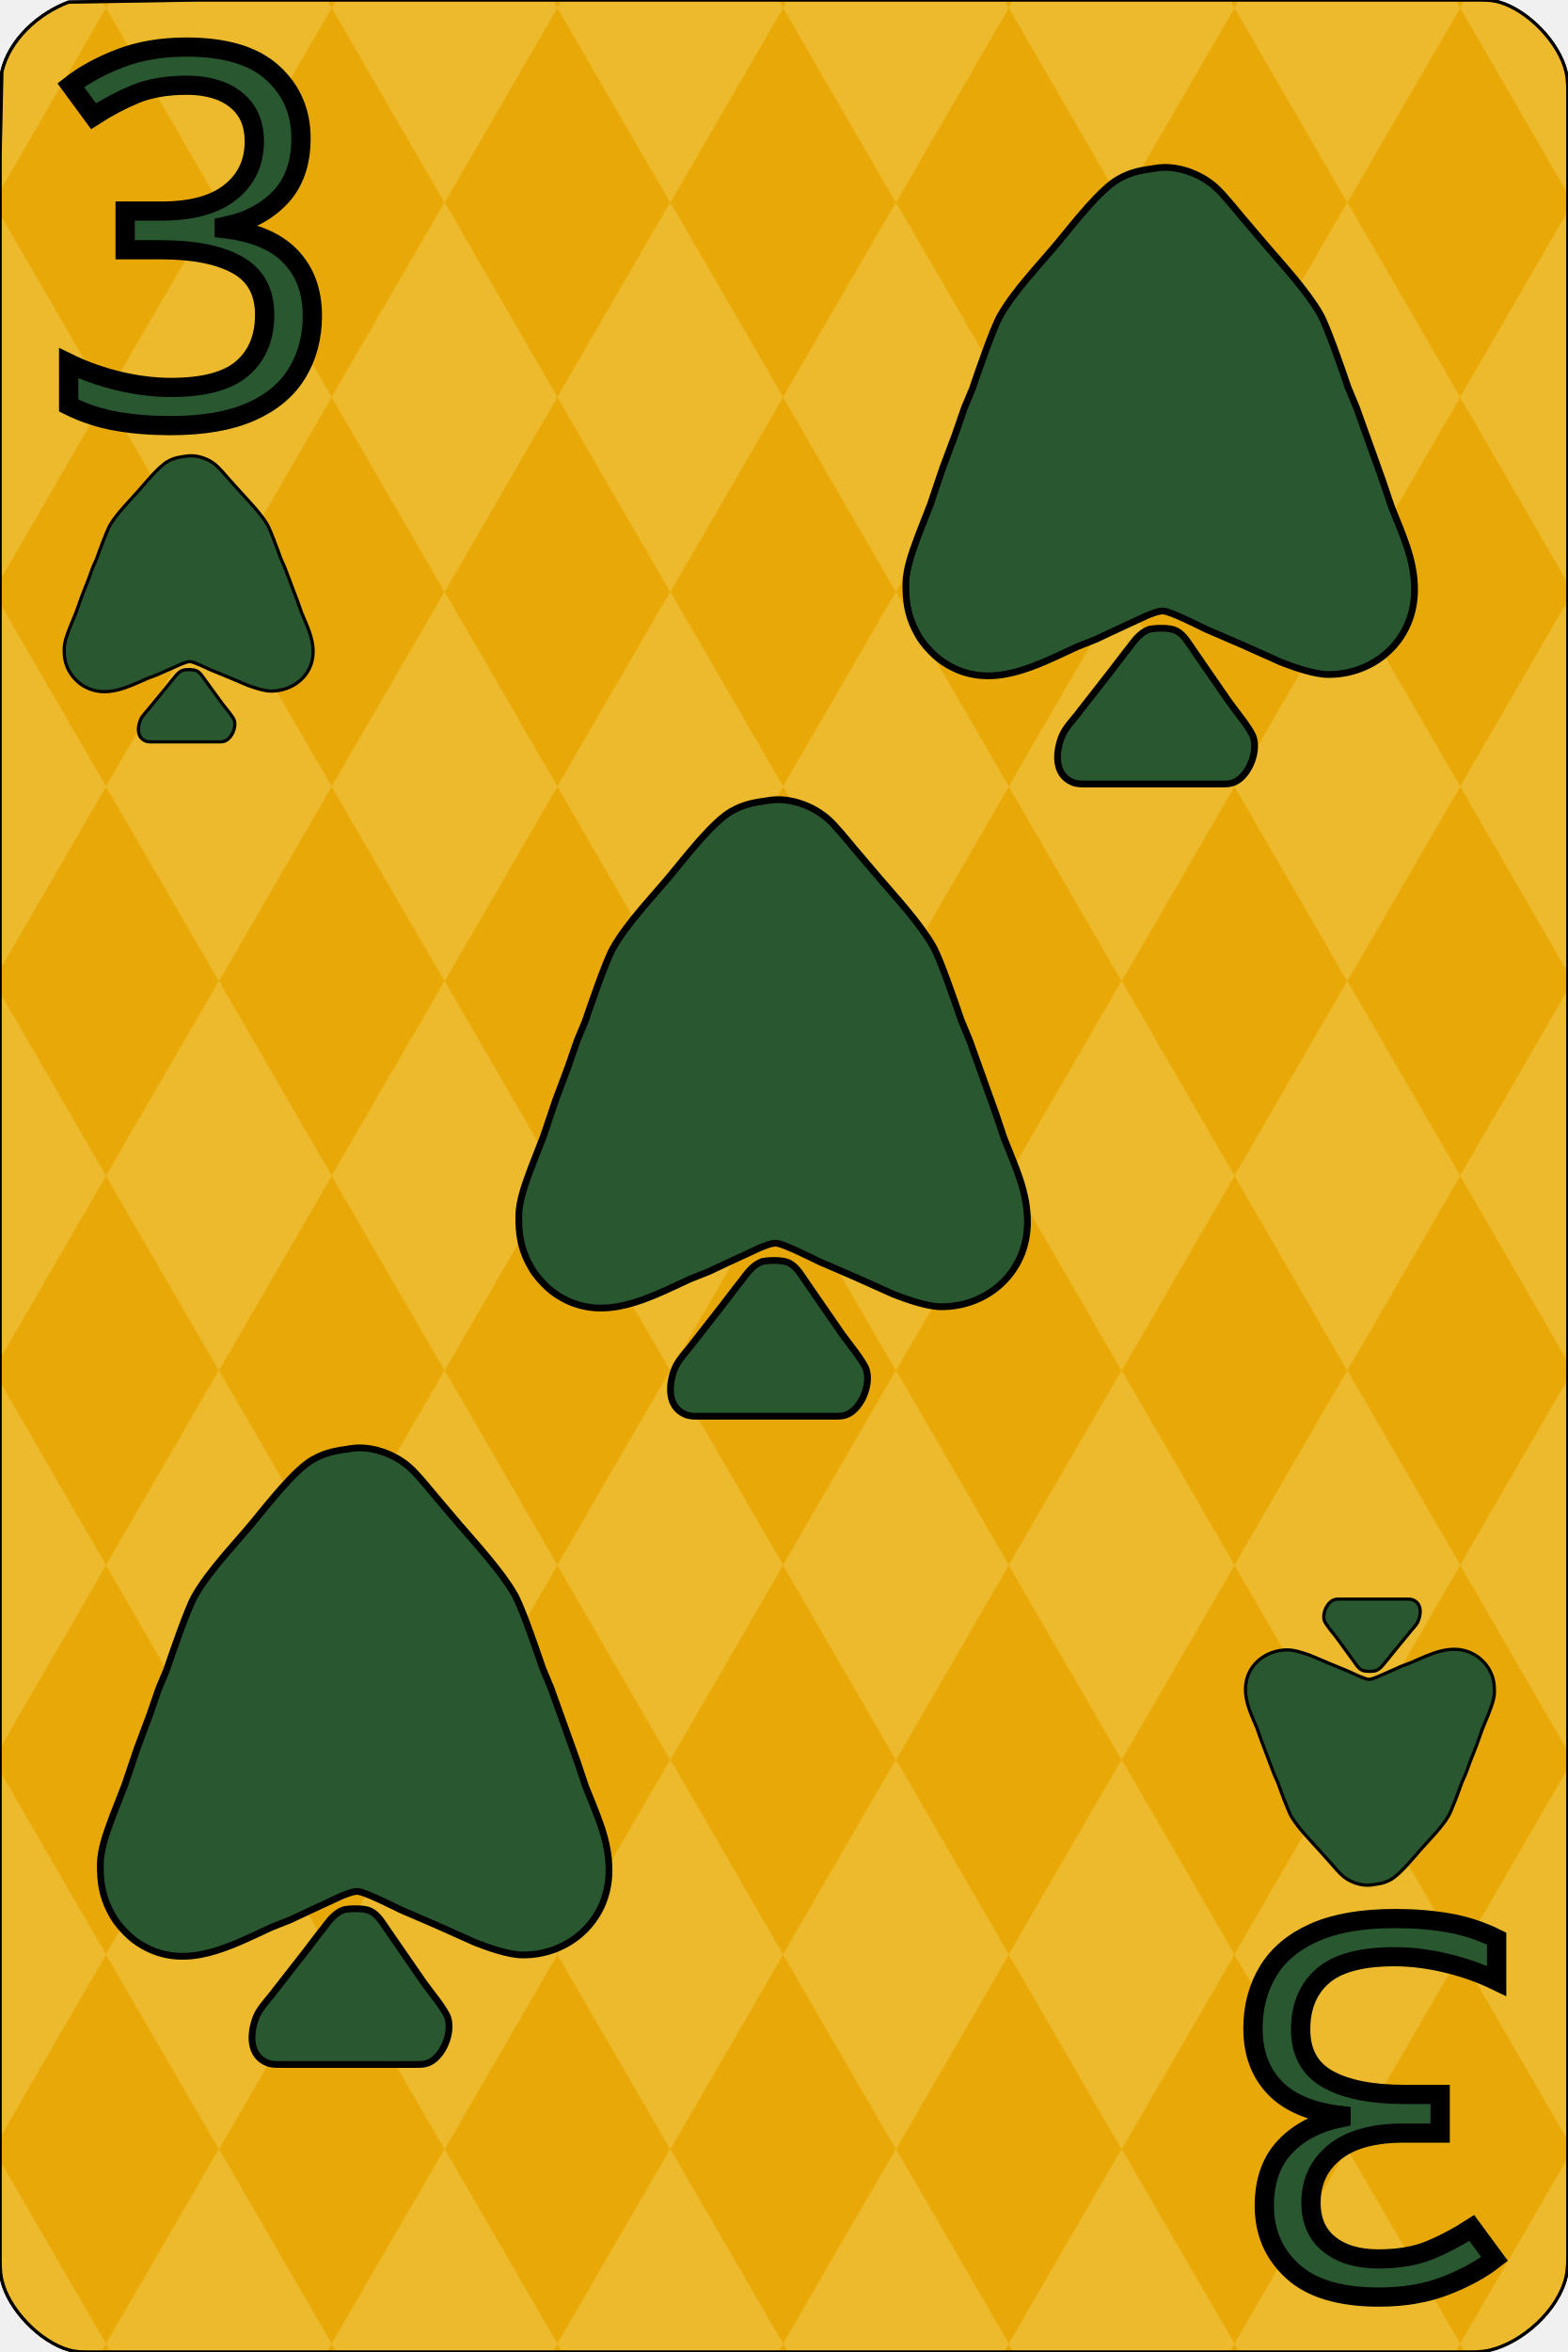
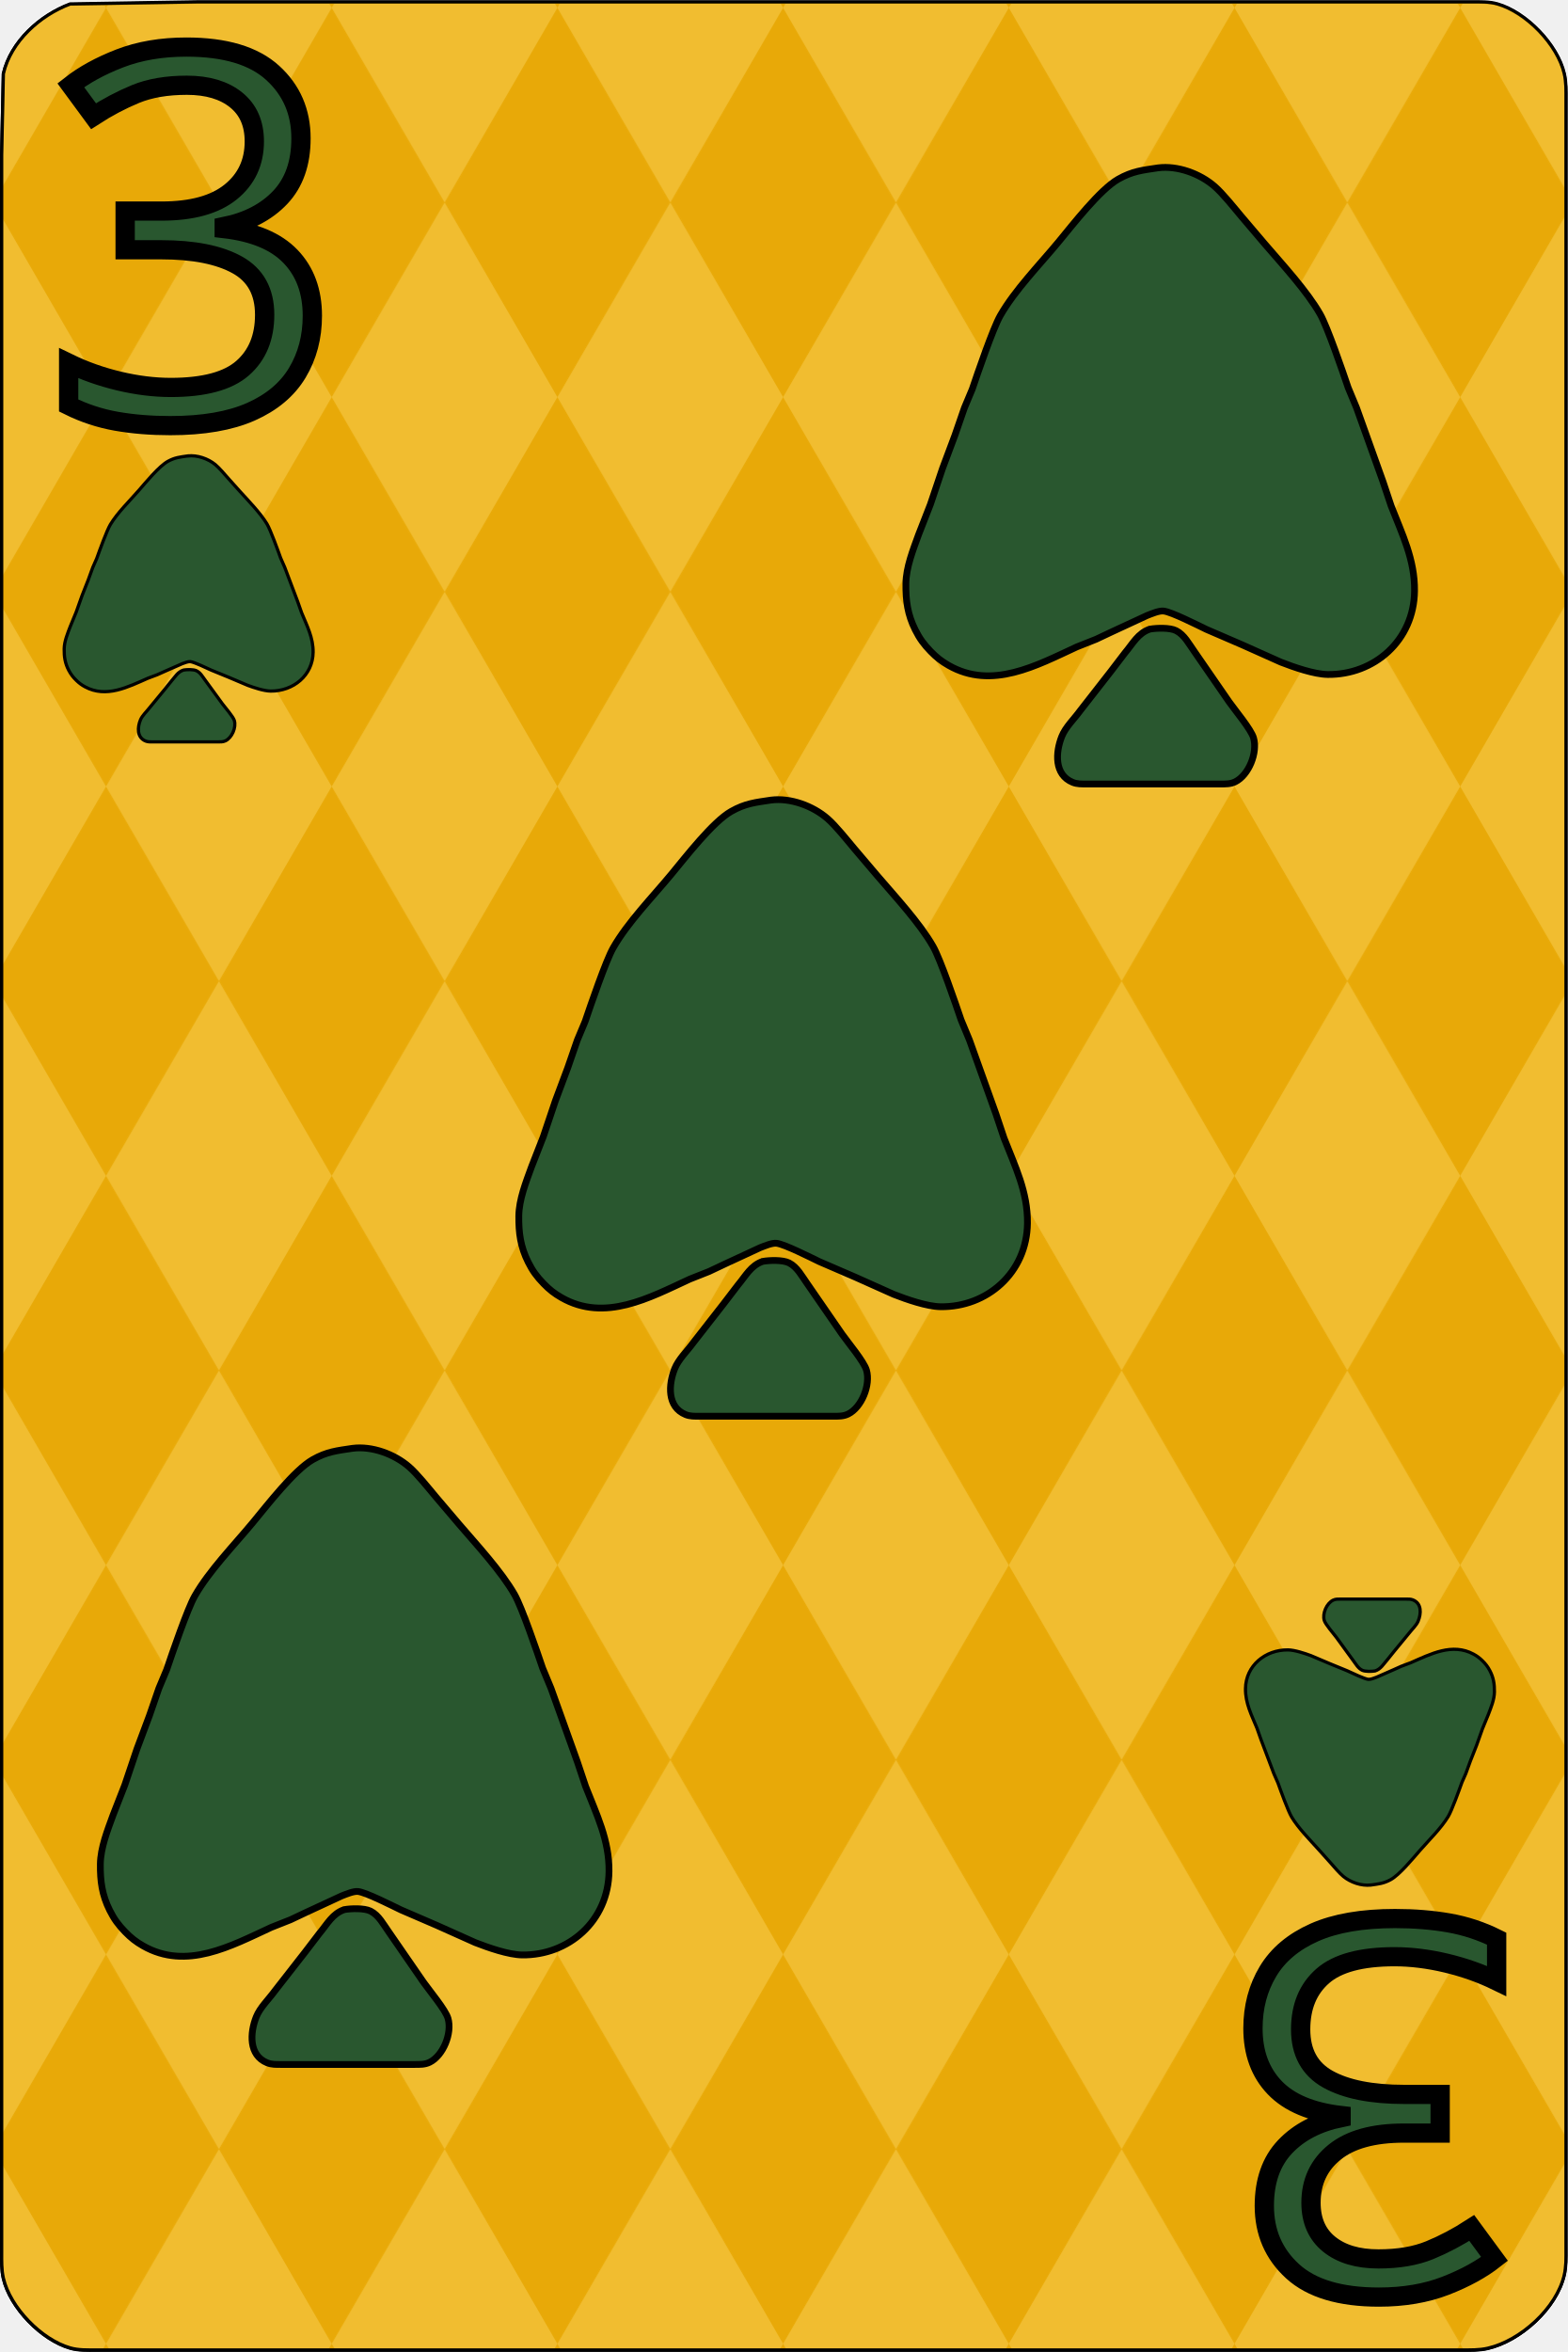
<svg xmlns="http://www.w3.org/2000/svg" xmlns:xlink="http://www.w3.org/1999/xlink" width="1.6in" height="2.4in" viewBox="0 0 480 720" version="1.1" id="svg1">
  <defs id="defs1">
    <pattern xlink:href="#tiles-1" id="pattern10" patternTransform="matrix(4.6,0,0,4.6,76.21846,373.7371)" x="-2" y="-3" preserveAspectRatio="none" />
    <pattern patternUnits="userSpaceOnUse" width="15.022" height="25.909" patternTransform="translate(76.21846,373.7371)" style="fill:#d0972d" id="tiles-1">
      <path id="path5144" style="opacity:1;stroke-width:4.856;stroke-linecap:square;paint-order:stroke markers fill;stop-color:#000000" d="M 7.511,0 15.022,12.954 7.511,25.909 0,12.954 Z" />
    </pattern>
    <linearGradient id="swatch8">
      <stop style="stop-color:#e6e6e6;stop-opacity:1;" offset="0" id="stop9" />
    </linearGradient>
  </defs>
-   <path id="Auswahl #4" fill="none" stroke="#000000" stroke-width="1" d="M 21,0.64 C 21,0.64 60,0 60,0 c 0,0 76,0 76,0 0,0 240,0 240,0 0,0 75,0 75,0 2.66,0 5.42,-0.11 8,0.64 8.79,2.52 18.41,12.4 20.47,21.36 0.61,2.62 0.53,5.33 0.53,8 0,0 0,530 0,530 0,0 0,129 0,129 0,2.67 0.08,5.38 -0.53,8 -2.35,10.19 -13.4,20.16 -23.47,22.47 -2.62,0.61 -5.33,0.53 -8,0.53 0,0 -344,0 -344,0 0,0 -75,0 -75,0 -2.66,0 -5.42,0.11 -8,-0.64 C 12.21,716.84 2.59,706.96 0.53,698 -0.08,695.38 0,692.67 0,690 0,690 0,167 0,167 0,167 0,47 0,47 0,47 0.53,22 0.53,22 2.81,12.1 11.8,4.08 21,0.64 Z" style="fill:url(#pattern10);fill-opacity:1;stroke-width:0.9;stroke-linecap:butt;stroke-dasharray:none" />
-   <path id="Auswahl #4-6" fill="none" stroke="#000000" stroke-width="1" d="m 21.04,0.645 c 0,0 39,-0.64 39,-0.64 0,0 76,0 76,0 0,0 240,0 240,0 0,0 75,0 75,0 2.66,0 5.42,-0.11 8,0.64 8.79,2.52 18.41,12.4 20.47,21.36 0.61,2.62 0.53,5.33 0.53,8 0,0 0,530 0,530 0,0 0,129 0,129 0,2.67 0.08,5.38 -0.53,8 -2.35,10.19 -13.4,20.16 -23.47,22.47 -2.62,0.61 -5.33,0.53 -8,0.53 0,0 -344,0 -344,0 0,0 -75,0 -75,0 -2.66,0 -5.42,0.11 -8,-0.64 -8.79,-2.52 -18.41,-12.4 -20.47,-21.36 -0.61,-2.62 -0.53,-5.33 -0.53,-8 0,0 0,-523 0,-523 0,0 0,-120 0,-120 0,0 0.53,-25 0.53,-25 2.28,-9.9 11.27,-17.92 20.47,-21.36 z" style="fill:#edae00;fill-opacity:0.812" />
+   <g id="g2" transform="translate(0.0071402,0.00565841)">
+     <path id="path1" fill="none" stroke="#000000" stroke-width="1" d="M 21,0.64 C 21,0.64 60,0 60,0 c 0,0 76,0 76,0 0,0 240,0 240,0 0,0 75,0 75,0 2.66,0 5.42,-0.11 8,0.64 8.79,2.52 18.41,12.4 20.47,21.36 0.61,2.62 0.53,5.33 0.53,8 0,0 0,530 0,530 0,0 0,129 0,129 0,2.67 0.08,5.38 -0.53,8 -2.35,10.19 -13.4,20.16 -23.47,22.47 -2.62,0.61 -5.33,0.53 -8,0.53 0,0 -344,0 -344,0 0,0 -75,0 -75,0 -2.66,0 -5.42,0.11 -8,-0.64 C 12.21,716.84 2.59,706.96 0.53,698 -0.08,695.38 0,692.67 0,690 0,690 0,167 0,167 0,167 0,47 0,47 0,47 0.53,22 0.53,22 2.81,12.1 11.8,4.08 21,0.64 Z" style="display:inline;fill:#ffffff;fill-opacity:1;stroke:none;stroke-width:0.9;stroke-linecap:butt;stroke-dasharray:none" />
+     <path id="Auswahl #4" fill="none" stroke="#000000" stroke-width="1" d="m 21.41,1.329 c 0,0 38.918,-0.639 38.918,-0.639 0,0 75.841,0 75.841,0 0,0 239.497,0 239.497,0 0,0 74.843,0 74.843,0 2.654,0 5.409,-0.11 7.983,0.639 8.772,2.516 18.371,12.38 20.427,21.325 0.609,2.616 0.529,5.321 0.529,7.987 0,0 0,529.134 0,529.134 0,0 0,128.789 0,128.789 0,2.666 0.08,5.371 -0.529,7.987 -2.345,10.173 -13.372,20.127 -23.421,22.433 -2.615,0.609 -5.319,0.529 -7.983,0.529 0,0 -343.279,0 -343.279,0 0,0 -74.843,0 -74.843,0 -2.654,0 -5.409,0.11 -7.983,-0.639 -8.772,-2.516 -18.371,-12.38 -20.427,-21.325 -0.609,-2.616 -0.529,-5.321 -0.529,-7.987 0,0 0,-522.145 0,-522.145 0,0 0,-119.804 0,-119.804 0,0 0.529,-24.959 0.529,-24.959 C 3.258,12.77 12.229,4.763 21.41,1.329 Z" style="display:inline;fill:url(#pattern10);fill-opacity:1;stroke-width:0.898;stroke-linecap:butt;stroke-dasharray:none" />
+     <path id="Auswahl #4-6" fill="none" stroke="#000000" stroke-width="0.998" d="m 21.452,1.195 c 0,0 38.918,-0.639 38.918,-0.639 0,0 75.841,0 75.841,0 0,0 239.496,0 239.496,0 0,0 74.843,0 74.843,0 2.654,0 5.409,-0.11 7.983,0.639 8.772,2.516 18.371,12.38 20.427,21.325 0.609,2.616 0.529,5.321 0.529,7.987 0,0 0,529.127 0,529.127 0,0 0,128.788 0,128.788 0,2.666 0.08,5.371 -0.529,7.987 -2.345,10.173 -13.372,20.127 -23.421,22.433 -2.615,0.609 -5.319,0.529 -7.983,0.529 0,0 -343.278,0 -343.278,0 0,0 -74.843,0 -74.843,0 -2.654,0 -5.409,0.11 -7.983,-0.639 -8.772,-2.516 -18.371,-12.38 -20.427,-21.325 -0.609,-2.616 -0.529,-5.321 -0.529,-7.987 0,0 0,-522.139 0,-522.139 0,0 0,-119.802 0,-119.802 0,0 0.529,-24.959 0.529,-24.959 C 3.3,12.636 12.271,4.629 21.452,1.195 Z" style="display:inline;fill:#edae00;fill-opacity:0.812" />
+   </g>
  <text xml:space="preserve" style="font-style:normal;font-variant:normal;font-weight:normal;font-stretch:normal;font-size:158.333px;font-family:'MV Boli';-inkscape-font-specification:'MV Boli, Normal';font-variant-ligatures:normal;font-variant-caps:normal;font-variant-numeric:normal;font-variant-east-asian:normal;fill:#29572f;fill-opacity:1;stroke:#000000;stroke-width:5.892" x="-464.11" y="-590.513" id="text1-1" transform="scale(-1.002766,-0.9972415)">
    <tspan id="tspan1-1" style="font-style:normal;font-variant:normal;font-weight:normal;font-stretch:normal;font-size:158.333px;font-family:'MV Boli';-inkscape-font-specification:'MV Boli, Normal';font-variant-ligatures:normal;font-variant-caps:normal;font-variant-numeric:normal;font-variant-east-asian:normal;fill:#29572f;fill-opacity:1;stroke-width:5.892" x="-464.11" y="-590.513">3</tspan>
  </text>
  <text xml:space="preserve" style="font-style:normal;font-variant:normal;font-weight:normal;font-stretch:normal;font-size:158.333px;font-family:'MV Boli';-inkscape-font-specification:'MV Boli, Normal';font-variant-ligatures:normal;font-variant-caps:normal;font-variant-numeric:normal;font-variant-east-asian:normal;fill:#29572f;fill-opacity:1;stroke:#000000;stroke-width:5.892" x="13.84" y="129.073" id="text1-1-2" transform="scale(1.002766,0.9972415)">
    <tspan id="tspan1-1-2" style="font-style:normal;font-variant:normal;font-weight:normal;font-stretch:normal;font-size:158.333px;font-family:'MV Boli';-inkscape-font-specification:'MV Boli, Normal';font-variant-ligatures:normal;font-variant-caps:normal;font-variant-numeric:normal;font-variant-east-asian:normal;fill:#29572f;fill-opacity:1;stroke-width:5.892" x="13.84" y="129.073">3</tspan>
  </text>
  <path id="Auswahl #2" fill="none" stroke="#000000" stroke-width="1" d="m 354.607,51.38 c 5.909,-0.75 12.767,1.742 17.304,5.691 2.473,2.153 5.909,6.467 8.137,9.123 0,0 7.124,8.381 7.124,8.381 5.457,6.383 12.945,14.421 17.047,21.615 2.228,3.908 6.913,17.614 8.572,22.498 0,0 2.566,6.176 2.566,6.176 0,0 8.066,22.498 8.066,22.498 0,0 2.515,7.499 2.515,7.499 3.381,8.664 7.276,16.445 7.171,26.027 -0.173,15.281 -12.459,25.758 -26.59,25.586 -4.153,-0.053 -10.404,-2.241 -14.35,-3.785 0,0 -11.818,-5.289 -11.818,-5.289 0,0 -10.974,-4.738 -10.974,-4.738 -2.663,-1.275 -10.636,-5.333 -13.084,-5.611 -1.405,-0.163 -3.697,0.834 -5.065,1.359 0,0 -10.974,5.086 -10.974,5.086 0,0 -4.643,2.192 -4.643,2.192 0,0 -5.909,2.342 -5.909,2.342 -12.371,5.713 -25.986,13.229 -39.251,5.66 -2.199,-1.253 -3.701,-2.444 -5.487,-4.279 -2.085,-2.153 -3.376,-3.895 -4.735,-6.613 -2.347,-4.698 -2.916,-8.906 -2.862,-14.116 0.059,-5.016 2.19,-10.336 3.879,-14.998 0,0 3.621,-9.264 3.621,-9.264 0,0 3.718,-11.028 3.718,-11.028 0,0 3.799,-10.146 3.799,-10.146 0,0 2.9,-8.381 2.9,-8.381 0,0 2.402,-5.735 2.402,-5.735 1.659,-4.883 6.344,-18.589 8.572,-22.498 4.444,-7.79 12.012,-15.537 17.781,-22.498 4.482,-5.408 12.717,-16.07 18.326,-19.273 4.373,-2.492 7.5,-2.761 12.24,-3.481 z m -2.532,141.21 c 2.089,-0.362 6.107,-0.494 8.019,0.459 2.545,1.27 3.955,4.103 5.584,6.365 0,0 10.657,15.44 10.657,15.44 1.849,2.616 6.728,8.426 7.479,11.028 1.321,4.575 -1.494,11.39 -5.571,13.424 -1.507,0.754 -3.022,0.688 -4.643,0.693 0,0 -40.94,0 -40.94,0 -1.439,-0.004 -2.853,0.053 -4.221,-0.507 -5.694,-2.325 -5.276,-9.176 -3.338,-14.05 1.131,-2.85 3.828,-5.395 5.672,-7.94 0,0 9.298,-11.911 9.298,-11.911 0,0 4.385,-5.735 4.385,-5.735 2.427,-2.876 3.98,-6.043 7.618,-7.265 z" style="fill:#29572f;fill-opacity:1;stroke-width:2.073;stroke-dasharray:none" />
  <path id="Auswahl #2-8" fill="none" stroke="#000000" stroke-width="1" d="m 236.089,244.923 c 5.909,-0.75 12.767,1.742 17.304,5.691 2.473,2.153 5.909,6.467 8.137,9.123 0,0 7.124,8.381 7.124,8.381 5.457,6.383 12.945,14.421 17.047,21.615 2.228,3.908 6.913,17.614 8.572,22.498 0,0 2.566,6.176 2.566,6.176 0,0 8.066,22.498 8.066,22.498 0,0 2.515,7.499 2.515,7.499 3.381,8.664 7.276,16.445 7.171,26.027 -0.173,15.281 -12.459,25.758 -26.59,25.586 -4.153,-0.053 -10.404,-2.241 -14.35,-3.785 0,0 -11.818,-5.289 -11.818,-5.289 0,0 -10.974,-4.738 -10.974,-4.738 -2.663,-1.275 -10.636,-5.333 -13.084,-5.611 -1.405,-0.163 -3.697,0.834 -5.065,1.359 0,0 -10.974,5.086 -10.974,5.086 0,0 -4.643,2.192 -4.643,2.192 0,0 -5.909,2.342 -5.909,2.342 -12.371,5.713 -25.986,13.229 -39.251,5.66 -2.199,-1.253 -3.701,-2.444 -5.487,-4.279 -2.085,-2.153 -3.376,-3.895 -4.735,-6.613 -2.347,-4.698 -2.916,-8.906 -2.862,-14.116 0.059,-5.016 2.19,-10.336 3.879,-14.998 0,0 3.621,-9.264 3.621,-9.264 0,0 3.718,-11.028 3.718,-11.028 0,0 3.799,-10.146 3.799,-10.146 0,0 2.9,-8.381 2.9,-8.381 0,0 2.402,-5.735 2.402,-5.735 1.659,-4.883 6.344,-18.589 8.572,-22.498 4.444,-7.79 12.012,-15.537 17.781,-22.498 4.482,-5.408 12.717,-16.07 18.326,-19.273 4.373,-2.492 7.5,-2.761 12.24,-3.481 z m -2.532,141.21 c 2.089,-0.362 6.107,-0.494 8.019,0.459 2.545,1.27 3.955,4.103 5.584,6.365 0,0 10.657,15.44 10.657,15.44 1.849,2.616 6.728,8.426 7.479,11.028 1.321,4.575 -1.494,11.39 -5.571,13.424 -1.507,0.754 -3.022,0.688 -4.643,0.693 0,0 -40.94,0 -40.94,0 -1.439,-0.004 -2.853,0.053 -4.221,-0.507 -5.694,-2.325 -5.276,-9.176 -3.338,-14.05 1.131,-2.85 3.828,-5.395 5.672,-7.94 0,0 9.298,-11.911 9.298,-11.911 0,0 4.385,-5.735 4.385,-5.735 2.427,-2.876 3.98,-6.043 7.618,-7.265 z" style="fill:#29572f;fill-opacity:1;stroke-width:2.073;stroke-dasharray:none" />
  <path id="Auswahl #2-7" fill="none" stroke="#000000" stroke-width="1" d="m 107.964,443.36 c 5.909,-0.75 12.767,1.742 17.304,5.691 2.473,2.153 5.909,6.467 8.137,9.123 0,0 7.124,8.381 7.124,8.381 5.457,6.383 12.945,14.421 17.047,21.615 2.228,3.908 6.913,17.614 8.572,22.498 0,0 2.566,6.176 2.566,6.176 0,0 8.066,22.498 8.066,22.498 0,0 2.515,7.499 2.515,7.499 3.381,8.664 7.276,16.445 7.171,26.027 -0.173,15.281 -12.459,25.758 -26.59,25.586 -4.153,-0.053 -10.404,-2.241 -14.35,-3.785 0,0 -11.818,-5.289 -11.818,-5.289 0,0 -10.974,-4.738 -10.974,-4.738 -2.663,-1.275 -10.636,-5.333 -13.084,-5.611 -1.405,-0.163 -3.697,0.834 -5.065,1.359 0,0 -10.974,5.086 -10.974,5.086 0,0 -4.643,2.192 -4.643,2.192 0,0 -5.909,2.342 -5.909,2.342 -12.371,5.713 -25.986,13.229 -39.251,5.66 -2.199,-1.253 -3.701,-2.444 -5.487,-4.279 -2.085,-2.153 -3.376,-3.895 -4.735,-6.613 -2.347,-4.698 -2.916,-8.906 -2.862,-14.116 0.059,-5.016 2.19,-10.336 3.879,-14.998 0,0 3.621,-9.264 3.621,-9.264 0,0 3.718,-11.028 3.718,-11.028 0,0 3.799,-10.146 3.799,-10.146 0,0 2.9,-8.381 2.9,-8.381 0,0 2.402,-5.735 2.402,-5.735 1.659,-4.883 6.344,-18.589 8.572,-22.498 4.444,-7.79 12.012,-15.537 17.781,-22.498 4.482,-5.408 12.717,-16.07 18.326,-19.273 4.373,-2.492 7.5,-2.761 12.24,-3.481 z m -2.532,141.21 c 2.089,-0.362 6.107,-0.494 8.019,0.459 2.545,1.27 3.955,4.103 5.584,6.365 0,0 10.657,15.44 10.657,15.44 1.849,2.616 6.728,8.426 7.479,11.028 1.321,4.575 -1.494,11.39 -5.571,13.424 -1.507,0.754 -3.022,0.688 -4.643,0.693 0,0 -40.94,0 -40.94,0 -1.439,-0.004 -2.853,0.053 -4.221,-0.507 -5.694,-2.325 -5.276,-9.176 -3.338,-14.05 1.131,-2.85 3.828,-5.395 5.672,-7.94 0,0 9.298,-11.911 9.298,-11.911 0,0 4.385,-5.735 4.385,-5.735 2.427,-2.876 3.98,-6.043 7.618,-7.265 z" style="fill:#29572f;fill-opacity:1;stroke-width:2.073;stroke-dasharray:none" />
  <path id="Auswahl #2-0-6" fill="none" stroke="#000000" stroke-width="1" d="m 57.451,139.581 c 2.892,-0.348 6.248,0.809 8.469,2.641 1.21,0.999 2.892,3.001 3.982,4.233 0,0 3.487,3.889 3.487,3.889 2.671,2.962 6.335,6.692 8.343,10.031 1.091,1.814 3.383,8.174 4.195,10.44 0,0 1.256,2.866 1.256,2.866 0,0 3.947,10.44 3.947,10.44 0,0 1.231,3.48 1.231,3.48 1.655,4.02 3.561,7.632 3.509,12.078 -0.085,7.091 -6.098,11.953 -13.013,11.873 -2.033,-0.025 -5.092,-1.04 -7.023,-1.756 0,0 -5.784,-2.454 -5.784,-2.454 0,0 -5.37,-2.199 -5.37,-2.199 -1.303,-0.592 -5.205,-2.475 -6.403,-2.604 -0.688,-0.076 -1.809,0.387 -2.479,0.63 0,0 -5.37,2.36 -5.37,2.36 0,0 -2.272,1.017 -2.272,1.017 0,0 -2.892,1.087 -2.892,1.087 -6.054,2.651 -12.718,6.139 -19.21,2.626 -1.076,-0.581 -1.811,-1.134 -2.685,-1.986 -1.02,-0.999 -1.652,-1.808 -2.318,-3.069 -1.148,-2.18 -1.427,-4.133 -1.4,-6.551 0.029,-2.328 1.072,-4.796 1.898,-6.96 0,0 1.772,-4.299 1.772,-4.299 0,0 1.82,-5.118 1.82,-5.118 0,0 1.859,-4.708 1.859,-4.708 0,0 1.419,-3.889 1.419,-3.889 0,0 1.175,-2.661 1.175,-2.661 0.812,-2.266 3.105,-8.626 4.195,-10.44 2.175,-3.615 5.879,-7.21 8.702,-10.44 2.194,-2.51 6.224,-7.458 8.969,-8.944 2.14,-1.157 3.671,-1.281 5.99,-1.615 z m -1.239,65.529 c 1.022,-0.168 2.989,-0.229 3.925,0.213 1.246,0.59 1.935,1.904 2.733,2.954 0,0 5.216,7.165 5.216,7.165 0.905,1.214 3.292,3.91 3.66,5.118 0.647,2.123 -0.731,5.286 -2.727,6.229 -0.737,0.35 -1.479,0.319 -2.272,0.321 0,0 -20.036,0 -20.036,0 -0.704,-0.002 -1.396,0.025 -2.066,-0.235 -2.786,-1.079 -2.582,-4.258 -1.634,-6.52 0.554,-1.322 1.873,-2.504 2.776,-3.685 0,0 4.55,-5.527 4.55,-5.527 0,0 2.146,-2.661 2.146,-2.661 1.188,-1.335 1.948,-2.805 3.728,-3.372 z" style="fill:#29572f;fill-opacity:1;stroke-width:0.988;stroke-dasharray:none" />
  <path id="Auswahl #2-0-6-8" fill="none" stroke="#000000" stroke-width="1" d="m 419.769,577.044 c -2.892,0.348 -6.248,-0.809 -8.469,-2.641 -1.21,-0.999 -2.892,-3.001 -3.982,-4.233 0,0 -3.487,-3.889 -3.487,-3.889 -2.671,-2.962 -6.335,-6.692 -8.343,-10.031 -1.091,-1.814 -3.383,-8.174 -4.195,-10.44 0,0 -1.256,-2.866 -1.256,-2.866 0,0 -3.947,-10.44 -3.947,-10.44 0,0 -1.231,-3.48 -1.231,-3.48 -1.655,-4.02 -3.561,-7.632 -3.509,-12.078 0.085,-7.091 6.098,-11.953 13.013,-11.873 2.033,0.025 5.092,1.04 7.023,1.756 0,0 5.784,2.454 5.784,2.454 0,0 5.37,2.199 5.37,2.199 1.303,0.592 5.205,2.475 6.403,2.604 0.688,0.076 1.809,-0.387 2.479,-0.63 0,0 5.37,-2.36 5.37,-2.36 0,0 2.272,-1.017 2.272,-1.017 0,0 2.892,-1.087 2.892,-1.087 6.054,-2.651 12.718,-6.139 19.21,-2.626 1.076,0.581 1.812,1.134 2.685,1.986 1.02,0.999 1.652,1.808 2.318,3.069 1.148,2.18 1.427,4.133 1.4,6.551 -0.029,2.328 -1.072,4.796 -1.898,6.96 0,0 -1.772,4.299 -1.772,4.299 0,0 -1.82,5.118 -1.82,5.118 0,0 -1.859,4.708 -1.859,4.708 0,0 -1.419,3.889 -1.419,3.889 0,0 -1.175,2.661 -1.175,2.661 -0.812,2.266 -3.105,8.626 -4.195,10.44 -2.175,3.615 -5.879,7.21 -8.702,10.44 -2.194,2.51 -6.224,7.458 -8.969,8.944 -2.14,1.157 -3.671,1.281 -5.99,1.615 z m 1.239,-65.529 c -1.022,0.168 -2.989,0.229 -3.925,-0.213 -1.246,-0.59 -1.935,-1.904 -2.733,-2.954 0,0 -5.216,-7.165 -5.216,-7.165 -0.905,-1.214 -3.292,-3.91 -3.66,-5.118 -0.647,-2.123 0.731,-5.286 2.727,-6.229 0.737,-0.35 1.479,-0.319 2.272,-0.321 0,0 20.036,0 20.036,0 0.704,0.002 1.396,-0.025 2.066,0.235 2.786,1.079 2.582,4.258 1.634,6.52 -0.554,1.322 -1.873,2.504 -2.776,3.685 0,0 -4.55,5.527 -4.55,5.527 0,0 -2.146,2.661 -2.146,2.661 -1.188,1.335 -1.948,2.805 -3.728,3.372 z" style="fill:#29572f;fill-opacity:1;stroke-width:0.988;stroke-dasharray:none" />
</svg>
